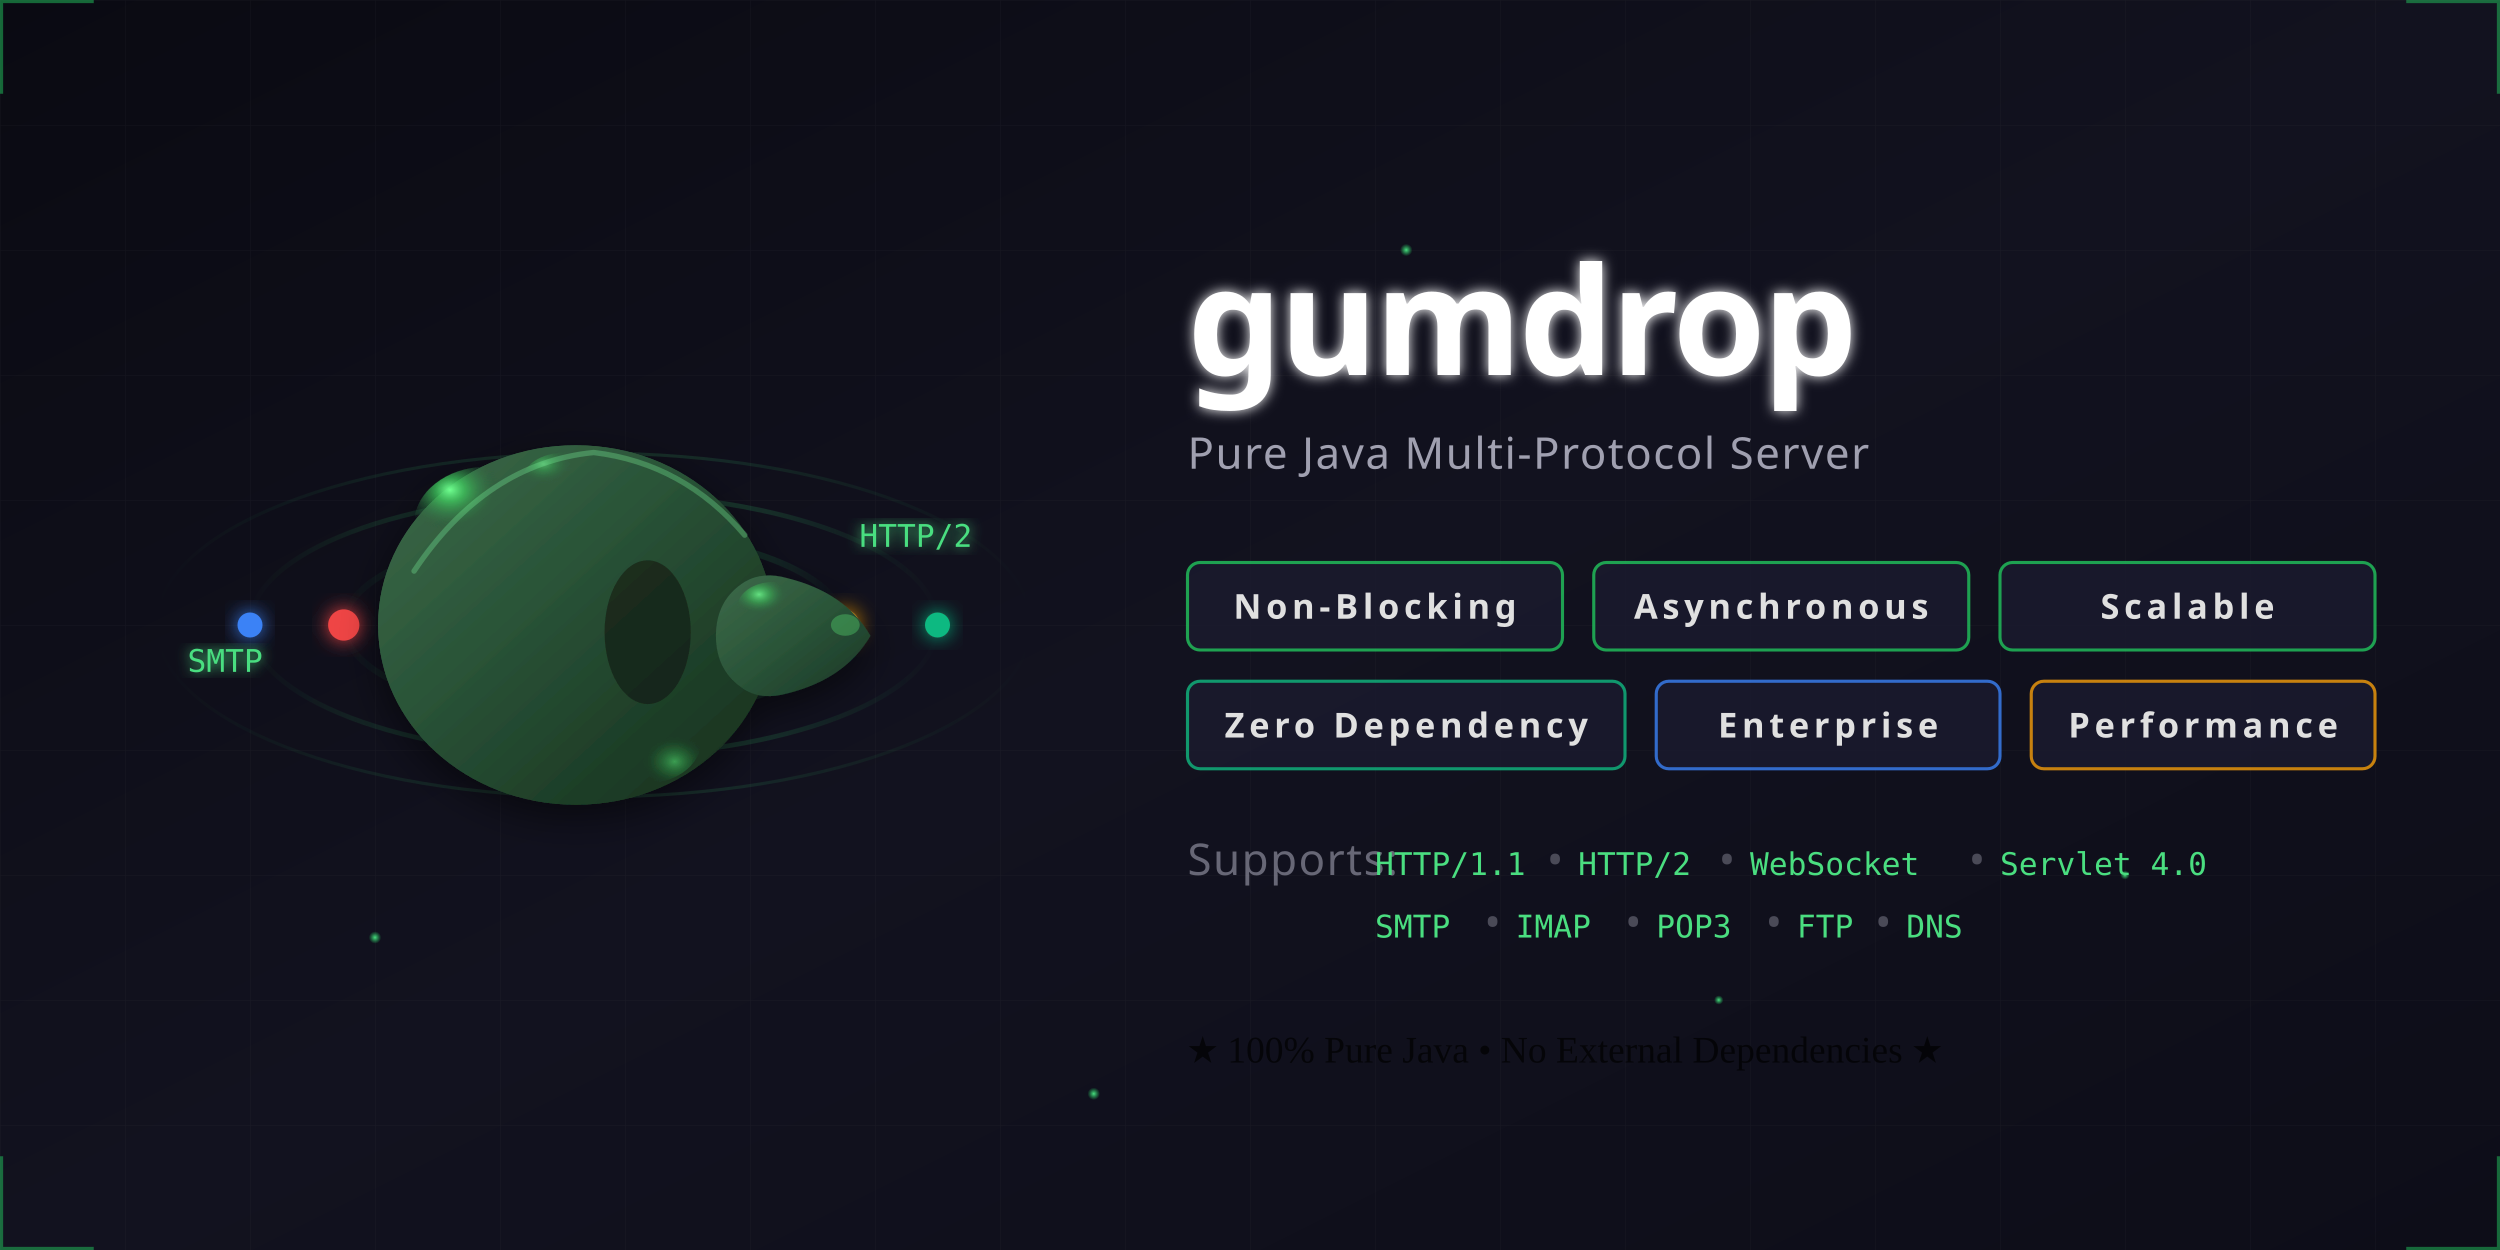
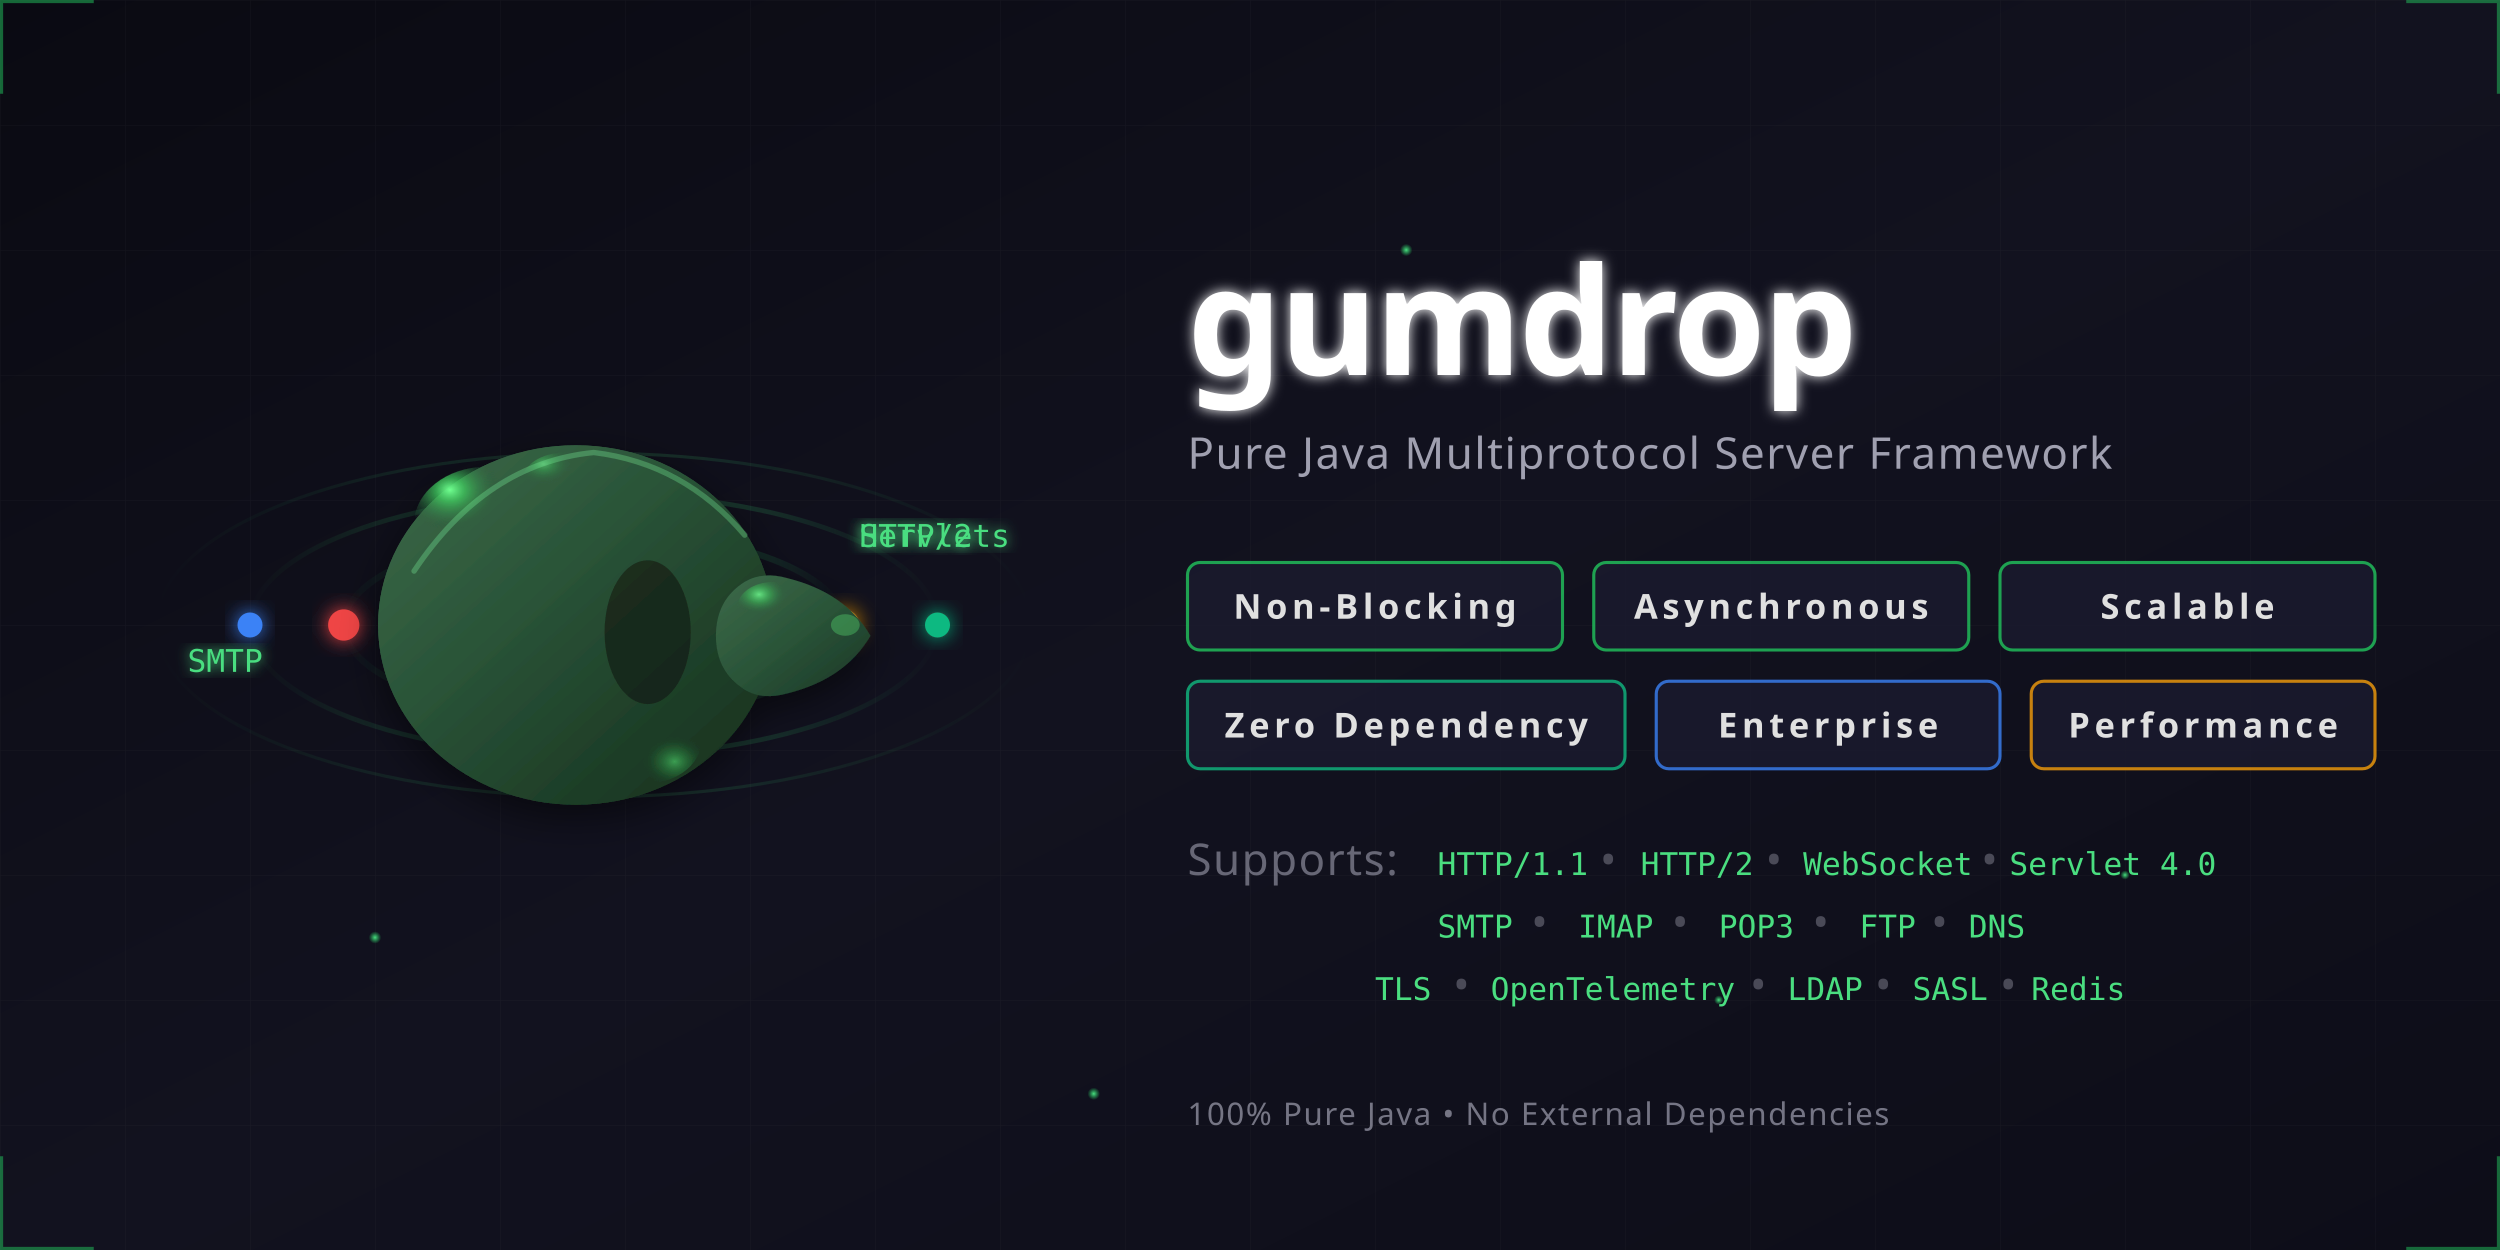
- <svg xmlns="http://www.w3.org/2000/svg" viewBox="0 0 800 400" width="800" height="400">
+ <svg xmlns="http://www.w3.org/2000/svg" viewBox="0 0 800 400" width="100vw">
  <defs>
    <linearGradient id="bgGrad" x1="0%" y1="0%" x2="100%" y2="100%">
      <stop offset="0%" style="stop-color:#0a0a12" />
      <stop offset="50%" style="stop-color:#12121f" />
      <stop offset="100%" style="stop-color:#0d0d18" />
    </linearGradient>
    <linearGradient id="orbitGrad" x1="0%" y1="0%" x2="100%" y2="0%">
      <stop offset="0%" style="stop-color:#22c55e;stop-opacity:0" />
      <stop offset="50%" style="stop-color:#4ade80;stop-opacity:0.6" />
      <stop offset="100%" style="stop-color:#22c55e;stop-opacity:0" />
    </linearGradient>
    <radialGradient id="particleGlow" cx="50%" cy="50%" r="50%">
      <stop offset="0%" style="stop-color:#4ade80;stop-opacity:1" />
      <stop offset="100%" style="stop-color:#22c55e;stop-opacity:0" />
    </radialGradient>
    <linearGradient id="torusBase" x1="0%" y1="0%" x2="100%" y2="100%">
      <stop offset="0%" style="stop-color:#3d6b4a" />
      <stop offset="40%" style="stop-color:#2a5438" />
      <stop offset="70%" style="stop-color:#1f4029" />
      <stop offset="100%" style="stop-color:#152d1c" />
    </linearGradient>
    <radialGradient id="highlightTL" cx="25%" cy="20%" r="35%">
      <stop offset="0%" style="stop-color:#70ff90;stop-opacity:1" />
      <stop offset="30%" style="stop-color:#40d060;stop-opacity:0.7" />
      <stop offset="100%" style="stop-color:#2a5438;stop-opacity:0" />
    </radialGradient>
    <radialGradient id="highlightBR" cx="75%" cy="75%" r="30%">
      <stop offset="0%" style="stop-color:#50e070;stop-opacity:0.6" />
      <stop offset="50%" style="stop-color:#30a048;stop-opacity:0.3" />
      <stop offset="100%" style="stop-color:#1f4029;stop-opacity:0" />
    </radialGradient>
    <linearGradient id="gumdropGrad" x1="0%" y1="0%" x2="100%" y2="100%">
      <stop offset="0%" style="stop-color:#3d6b4a" />
      <stop offset="50%" style="stop-color:#2a5438" />
      <stop offset="100%" style="stop-color:#1a3525" />
    </linearGradient>
    <radialGradient id="gumdropHighlight" cx="30%" cy="25%" r="40%">
      <stop offset="0%" style="stop-color:#70ff90;stop-opacity:0.9" />
      <stop offset="40%" style="stop-color:#40d060;stop-opacity:0.5" />
      <stop offset="100%" style="stop-color:#2a5438;stop-opacity:0" />
    </radialGradient>
    <filter id="glow" x="-50%" y="-50%" width="200%" height="200%">
      <feGaussianBlur stdDeviation="3" result="coloredBlur" />
      <feMerge>
        <feMergeNode in="coloredBlur" />
        <feMergeNode in="SourceGraphic" />
      </feMerge>
    </filter>
    <filter id="textGlow" x="-20%" y="-20%" width="140%" height="140%">
      <feGaussianBlur stdDeviation="2" result="coloredBlur" />
      <feMerge>
        <feMergeNode in="coloredBlur" />
        <feMergeNode in="SourceGraphic" />
      </feMerge>
    </filter>
    <filter id="logoShadow" x="-20%" y="-20%" width="140%" height="140%">
      <feDropShadow dx="0" dy="4" stdDeviation="6" flood-color="#000000" flood-opacity="0.5" />
    </filter>
  </defs>
  <style>
    @keyframes float {
      0%, 100% { transform: translate(0px, 0px); }
      50% { transform: translate(0px, -8px); }
    }
    @keyframes pulse {
      0%, 100% { opacity: 0.6; }
      50% { opacity: 1; }
    }
    @keyframes fadeSlide {
      0%, 100% { opacity: 0.4; transform: translateX(-5px); }
      50% { opacity: 1; transform: translateX(5px); }
    }
    @keyframes particleFloat {
      0% { opacity: 0; transform: translateY(20px) scale(0.5); }
      50% { opacity: 1; }
      100% { opacity: 0; transform: translateY(-30px) scale(1.2); }
    }
    @keyframes shimmer {
      0% { opacity: 0.3; }
      50% { opacity: 0.8; }
      100% { opacity: 0.3; }
    }
    @keyframes ringRotate {
      from { transform: rotate(0deg); }
      to { transform: rotate(360deg); }
    }
    @keyframes ringRotateReverse {
      from { transform: rotate(360deg); }
      to { transform: rotate(0deg); }
    }
    
    .logo-float { animation: float 4s ease-in-out infinite; }
    .pulse-text { animation: pulse 3s ease-in-out infinite; }
    .fade-slide { animation: fadeSlide 4s ease-in-out infinite; }
    .particle { animation: particleFloat 3s ease-in-out infinite; }
    .shimmer { animation: shimmer 2s ease-in-out infinite; }
    
    .feature-text {
      font-family: 'Segoe UI', system-ui, sans-serif;
      font-size: 11px;
      font-weight: 600;
      fill: #e0e0e0;
      text-transform: uppercase;
      letter-spacing: 1.5px;
    }
    .title-text {
      font-family: 'Segoe UI', system-ui, sans-serif;
      font-size: 48px;
      font-weight: 700;
      fill: white;
      letter-spacing: -1px;
    }
    .subtitle-text {
      font-family: 'Segoe UI', system-ui, sans-serif;
      font-size: 14px;
      fill: #a0a0b0;
      letter-spacing: 0.5px;
    }
+     .trailer-text {
+       font-family: 'Segoe UI', system-ui, sans-serif;
+       font-size: 10px;
+       fill: #a0a0b0;
+       letter-spacing: 0.5px;
+     }
    .protocol-text {
      font-family: 'Consolas', 'Monaco', monospace;
      font-size: 10px;
      font-weight: 500;
      fill: #4ade80;
    }
    .buzzword {
      font-family: 'Segoe UI', system-ui, sans-serif;
      font-size: 12px;
      font-weight: 600;
      fill: #22c55e;
      letter-spacing: 2px;
      text-transform: uppercase;
    }
  </style>
  <rect width="800" height="400" fill="url(#bgGrad)" />
  <g opacity="0.03">
    <pattern id="grid" width="40" height="40" patternUnits="userSpaceOnUse">
      <path d="M 40 0 L 0 0 0 40" fill="none" stroke="#ffffff" stroke-width="0.5" />
    </pattern>
    <rect width="800" height="400" fill="url(#grid)" />
  </g>
  <g class="particle" style="animation-delay: 0s;">
    <circle cx="120" cy="300" r="2" fill="url(#particleGlow)" />
  </g>
  <g class="particle" style="animation-delay: 0.5s;">
    <circle cx="680" cy="280" r="1.5" fill="url(#particleGlow)" />
  </g>
  <g class="particle" style="animation-delay: 1s;">
    <circle cx="350" cy="350" r="2" fill="url(#particleGlow)" />
  </g>
  <g class="particle" style="animation-delay: 1.5s;">
    <circle cx="550" cy="320" r="1.5" fill="url(#particleGlow)" />
  </g>
  <g class="particle" style="animation-delay: 2s;">
    <circle cx="450" cy="80" r="2" fill="url(#particleGlow)" />
  </g>
  <g>
    <ellipse cx="190" cy="200" rx="140" ry="55" fill="none" stroke="url(#orbitGrad)" stroke-width="1" opacity="0.3" style="animation: ringRotate 35s linear infinite; transform-origin: 190px 200px;" />
    <ellipse cx="190" cy="200" rx="110" ry="42" fill="none" stroke="url(#orbitGrad)" stroke-width="1.5" opacity="0.5" style="animation: ringRotateReverse 25s linear infinite; transform-origin: 190px 200px;" />
    <ellipse cx="190" cy="200" rx="80" ry="30" fill="none" stroke="url(#orbitGrad)" stroke-width="2" opacity="0.7" style="animation: ringRotate 20s linear infinite; transform-origin: 190px 200px;" />
    <g style="animation: ringRotateReverse 25s linear infinite; transform-origin: 190px 200px;">
      <circle cx="300" cy="200" r="4" fill="#10b981" filter="url(#glow)" />
      <circle cx="80" cy="200" r="4" fill="#3b82f6" filter="url(#glow)" />
    </g>
    <g style="animation: ringRotate 20s linear infinite; transform-origin: 190px 200px;">
      <circle cx="270" cy="200" r="5" fill="#f59e0b" filter="url(#glow)" />
      <circle cx="110" cy="200" r="5" fill="#ef4444" filter="url(#glow)" />
    </g>
    <g class="logo-float" filter="url(#logoShadow)" style="transform-origin: 190px 200px;">
      <g transform="translate(190, 200) scale(1.15) translate(-80, -70)">
        <g transform="translate(80, 70)">
          <ellipse cx="-5" cy="0" rx="55" ry="50" fill="url(#torusBase)" />
          <path d="             M -60 0             A 55 50 0 1 1 50 0             A 55 50 0 1 1 -60 0             Z             M 0 -18             A 12 18 0 1 0 24 0             A 12 18 0 1 0 0 -18             Z           " fill="url(#torusBase)" fill-rule="evenodd" />
          <ellipse cx="15" cy="2" rx="12" ry="20" fill="#121810" opacity="0.6" />
          <ellipse cx="-30" cy="-28" rx="20" ry="16" fill="url(#highlightTL)" />
          <ellipse cx="-8" cy="-40" rx="12" ry="8" fill="url(#highlightTL)" opacity="0.5" />
          <ellipse cx="15" cy="32" rx="15" ry="12" fill="url(#highlightBR)" />
          <path d="M -50 -15 Q -30 -45, 0 -48 Q 25 -45, 42 -25" fill="none" stroke="#80ffa0" stroke-width="1.5" opacity="0.3" stroke-linecap="round" />
          <g transform="translate(42, 3)">
            <path d="               M 0 -15               Q 5 -18, 12 -16               Q 28 -12, 35 0               Q 28 12, 12 16               Q 5 18, 0 15               Q -8 10, -8 0               Q -8 -10, 0 -15               Z             " fill="url(#gumdropGrad)" />
            <ellipse cx="8" cy="-8" rx="10" ry="7" fill="url(#gumdropHighlight)" opacity="0.9" />
            <ellipse cx="28" cy="-3" rx="4" ry="3" fill="#60ff80" opacity="0.3" />
          </g>
        </g>
      </g>
    </g>
    <g style="animation: ringRotate 20s linear infinite; transform-origin: 190px 200px;">
      <text x="275" y="175" class="protocol-text" filter="url(#textGlow)">HTTP/2</text>
    </g>
    <g style="animation: ringRotateReverse 25s linear infinite; transform-origin: 190px 200px;">
      <text x="60" y="215" class="protocol-text" filter="url(#textGlow)">SMTP</text>
    </g>
+     <g style="animation: ringRotateReverse 27s linear infinite; transform-origin: 190px 200px;">
+       <text x="275" y="175" class="protocol-text" filter="url(#textGlow)">Servlets</text>
+     </g>
  </g>
  <g transform="translate(380, 0)">
    <text x="0" y="120" class="title-text" filter="url(#textGlow)">gumdrop</text>
-     <text x="0" y="150" class="subtitle-text">Pure Java Multi-Protocol Server</text>
+     <text x="0" y="150" class="subtitle-text">Pure Java Multiprotocol Server Framework</text>
    <g transform="translate(0, 180)">
      <g class="shimmer" style="animation-delay: 0s;">
        <rect x="0" y="0" width="120" height="28" rx="4" fill="#1a1a2e" stroke="#22c55e" stroke-width="1" opacity="0.8" />
        <text x="60" y="18" text-anchor="middle" class="feature-text">Non-Blocking</text>
      </g>
      <g class="shimmer" style="animation-delay: 0.3s;">
        <rect x="130" y="0" width="120" height="28" rx="4" fill="#1a1a2e" stroke="#22c55e" stroke-width="1" opacity="0.8" />
        <text x="190" y="18" text-anchor="middle" class="feature-text">Asynchronous</text>
      </g>
      <g class="shimmer" style="animation-delay: 0.6s;">
        <rect x="260" y="0" width="120" height="28" rx="4" fill="#1a1a2e" stroke="#22c55e" stroke-width="1" opacity="0.8" />
        <text x="320" y="18" text-anchor="middle" class="feature-text">Scalable</text>
      </g>
      <g class="shimmer" style="animation-delay: 0.9s;">
        <rect x="0" y="38" width="140" height="28" rx="4" fill="#1a1a2e" stroke="#10b981" stroke-width="1" opacity="0.8" />
        <text x="70" y="56" text-anchor="middle" class="feature-text">Zero Dependency</text>
      </g>
      <g class="shimmer" style="animation-delay: 1.2s;">
        <rect x="150" y="38" width="110" height="28" rx="4" fill="#1a1a2e" stroke="#3b82f6" stroke-width="1" opacity="0.8" />
        <text x="205" y="56" text-anchor="middle" class="feature-text">Enterprise</text>
      </g>
      <g class="shimmer" style="animation-delay: 1.5s;">
        <rect x="270" y="38" width="110" height="28" rx="4" fill="#1a1a2e" stroke="#f59e0b" stroke-width="1" opacity="0.8" />
        <text x="325" y="56" text-anchor="middle" class="feature-text">Performance</text>
      </g>
    </g>
    <g transform="translate(0, 280)">
      <text x="0" y="0" class="subtitle-text" opacity="0.6">Supports:</text>
      <g class="fade-slide">
-         <text x="60" y="0" class="protocol-text">HTTP/1.1</text>
-         <text x="115" y="0" class="subtitle-text" opacity="0.4">•</text>
-         <text x="125" y="0" class="protocol-text">HTTP/2</text>
-         <text x="170" y="0" class="subtitle-text" opacity="0.4">•</text>
-         <text x="180" y="0" class="protocol-text">WebSocket</text>
-         <text x="250" y="0" class="subtitle-text" opacity="0.4">•</text>
-         <text x="260" y="0" class="protocol-text">Servlet 4.0</text>
+         <text x="80" y="0" class="protocol-text">HTTP/1.1</text>
+         <text x="132" y="0" class="subtitle-text" opacity="0.4">•</text>
+         <text x="145" y="0" class="protocol-text">HTTP/2</text>
+         <text x="185" y="0" class="subtitle-text" opacity="0.4">•</text>
+         <text x="197" y="0" class="protocol-text">WebSocket</text>
+         <text x="254" y="0" class="subtitle-text" opacity="0.4">•</text>
+         <text x="263" y="0" class="protocol-text">Servlet 4.0</text>
      </g>
      <g class="fade-slide" style="animation-delay: 2s;">
-         <text x="60" y="20" class="protocol-text">SMTP</text>
-         <text x="95" y="20" class="subtitle-text" opacity="0.4">•</text>
-         <text x="105" y="20" class="protocol-text">IMAP</text>
-         <text x="140" y="20" class="subtitle-text" opacity="0.4">•</text>
-         <text x="150" y="20" class="protocol-text">POP3</text>
-         <text x="185" y="20" class="subtitle-text" opacity="0.4">•</text>
-         <text x="195" y="20" class="protocol-text">FTP</text>
-         <text x="220" y="20" class="subtitle-text" opacity="0.4">•</text>
-         <text x="230" y="20" class="protocol-text">DNS</text>
-       </g>
-     </g>
-     <g transform="translate(0, 340)">
-       <text x="0" y="0" opacity="0.7" class="pulse-text">★ 100% Pure Java • No External Dependencies ★</text>
+         <text x="80" y="20" class="protocol-text">SMTP</text>
+         <text x="110" y="20" class="subtitle-text" opacity="0.4">•</text>
+         <text x="125" y="20" class="protocol-text">IMAP</text>
+         <text x="155" y="20" class="subtitle-text" opacity="0.4">•</text>
+         <text x="170" y="20" class="protocol-text">POP3</text>
+         <text x="200" y="20" class="subtitle-text" opacity="0.4">•</text>
+         <text x="215" y="20" class="protocol-text">FTP</text>
+         <text x="238" y="20" class="subtitle-text" opacity="0.4">•</text>
+         <text x="250" y="20" class="protocol-text">DNS</text>
+       </g>
+       <g class="fade-slide" style="animation-delay: 4s;">
+         <text x="60" y="40" class="protocol-text">TLS</text>
+         <text x="85" y="40" class="subtitle-text" opacity="0.4">•</text>
+         <text x="97" y="40" class="protocol-text">OpenTelemetry</text>
+         <text x="180" y="40" class="subtitle-text" opacity="0.4">•</text>
+         <text x="192" y="40" class="protocol-text">LDAP</text>
+         <text x="220" y="40" class="subtitle-text" opacity="0.4">•</text>
+         <text x="232" y="40" class="protocol-text">SASL</text>
+         <text x="260" y="40" class="subtitle-text" opacity="0.4">•</text>
+         <text x="270" y="40" class="protocol-text">Redis</text>
+       </g>
+     </g>
+     <g transform="translate(0, 360)">
+       <text x="0" y="0" opacity="0.7" class="trailer-text">100% Pure Java • No External Dependencies</text>
    </g>
  </g>
  <path d="M0 30 L0 0 L30 0" fill="none" stroke="#22c55e" stroke-width="2" opacity="0.5" />
  <path d="M800 30 L800 0 L770 0" fill="none" stroke="#22c55e" stroke-width="2" opacity="0.5" />
  <path d="M0 370 L0 400 L30 400" fill="none" stroke="#22c55e" stroke-width="2" opacity="0.5" />
  <path d="M800 370 L800 400 L770 400" fill="none" stroke="#22c55e" stroke-width="2" opacity="0.5" />
</svg>
